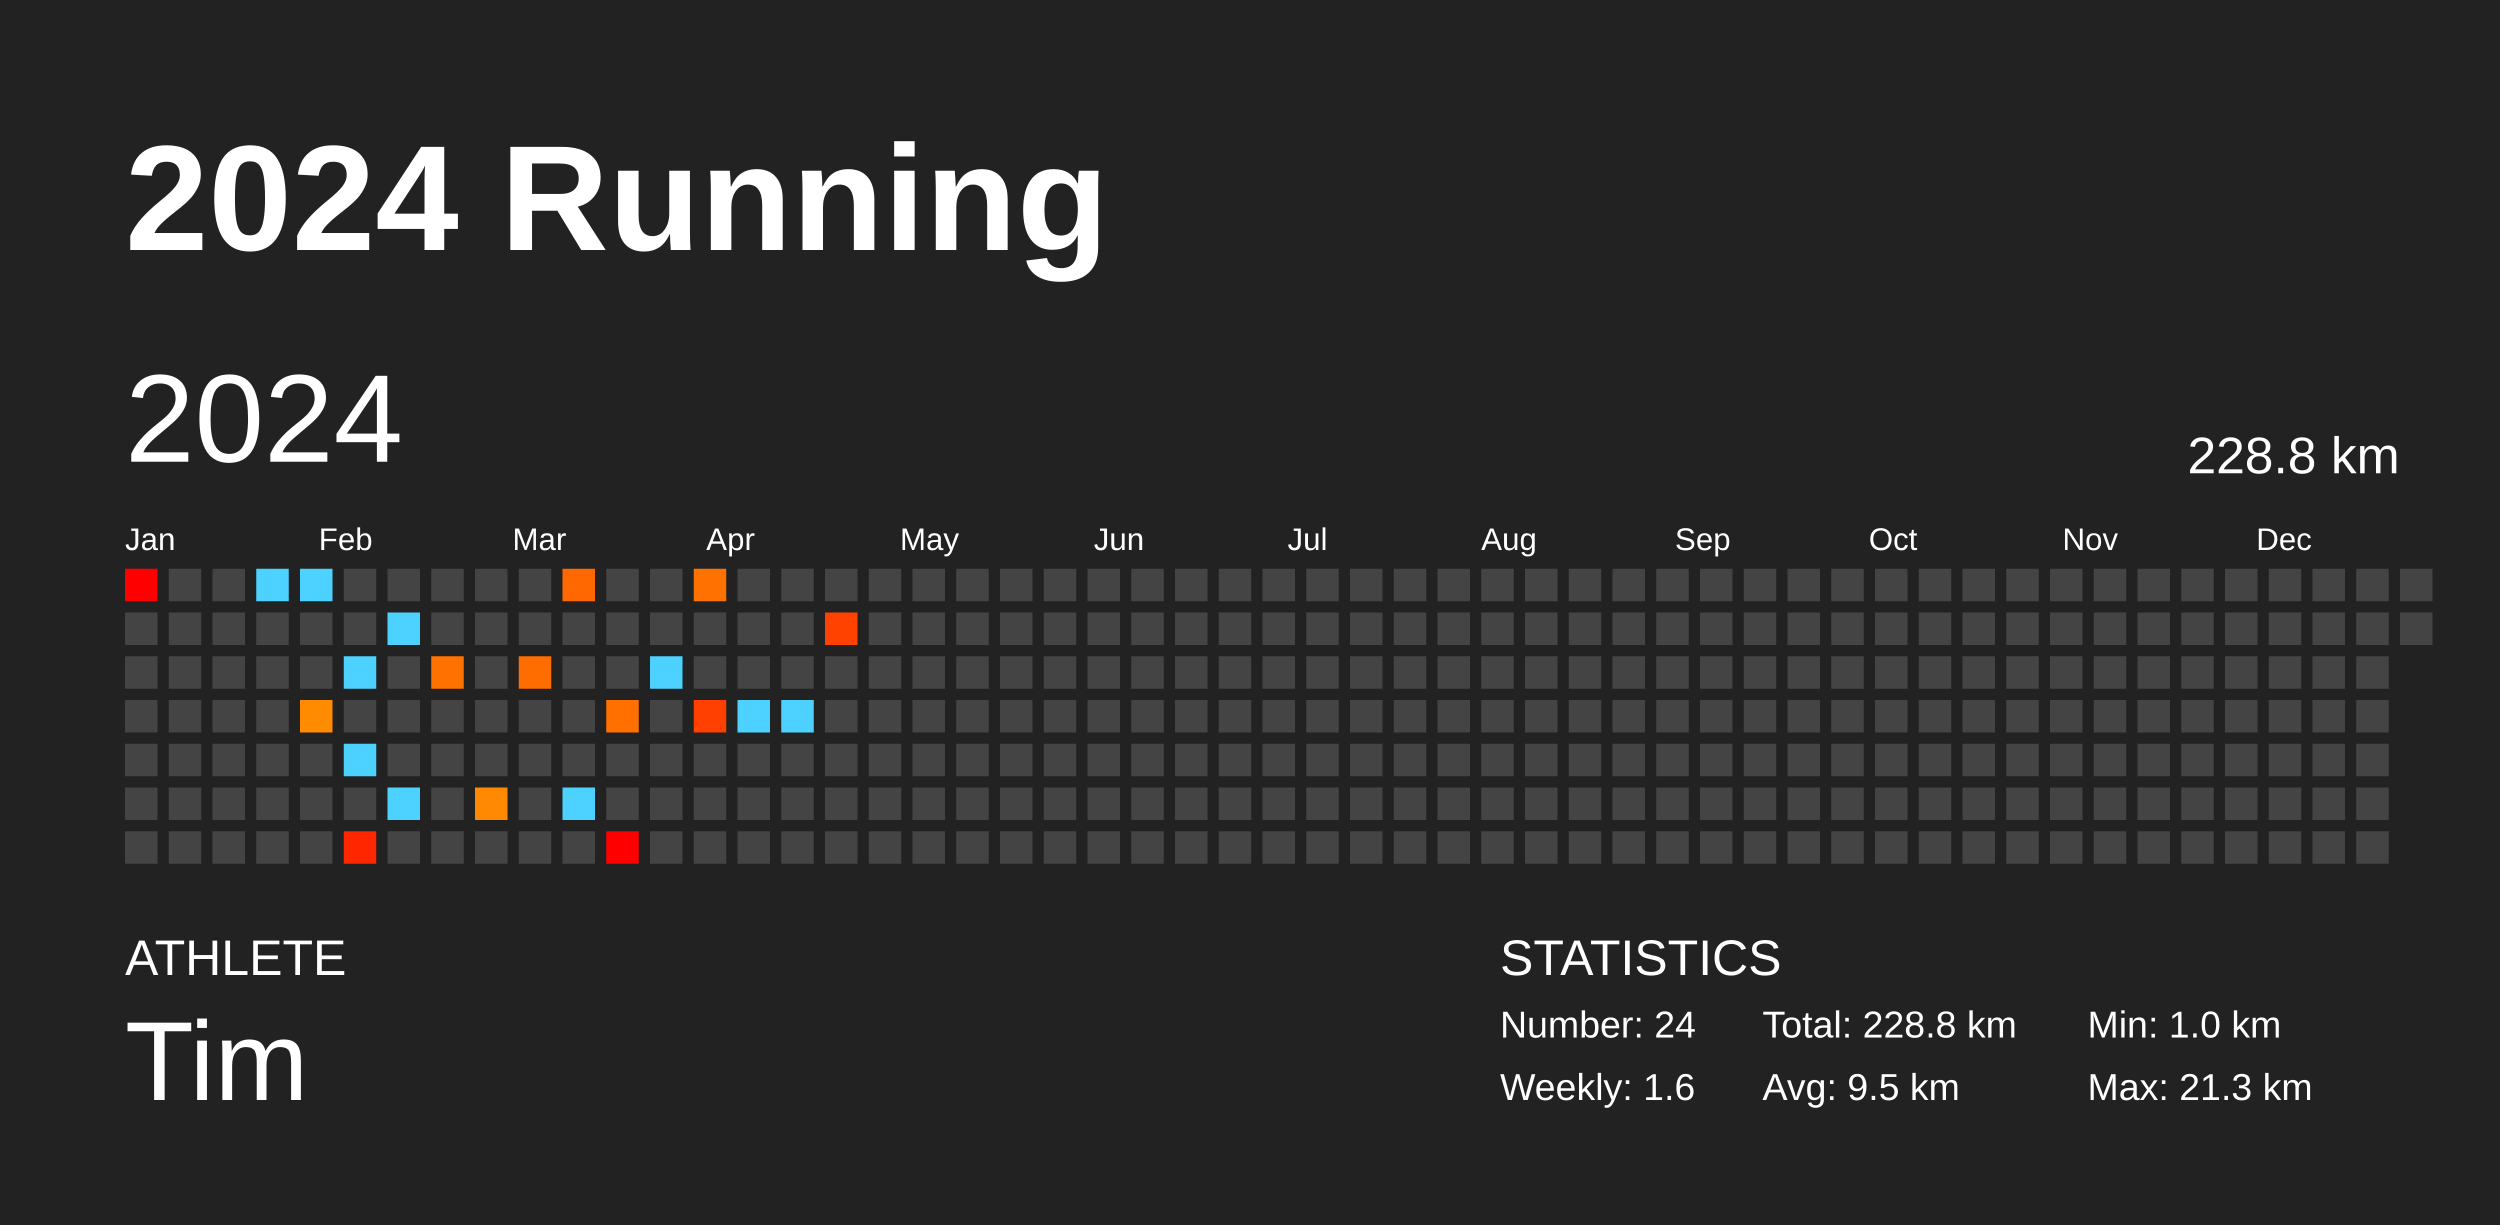
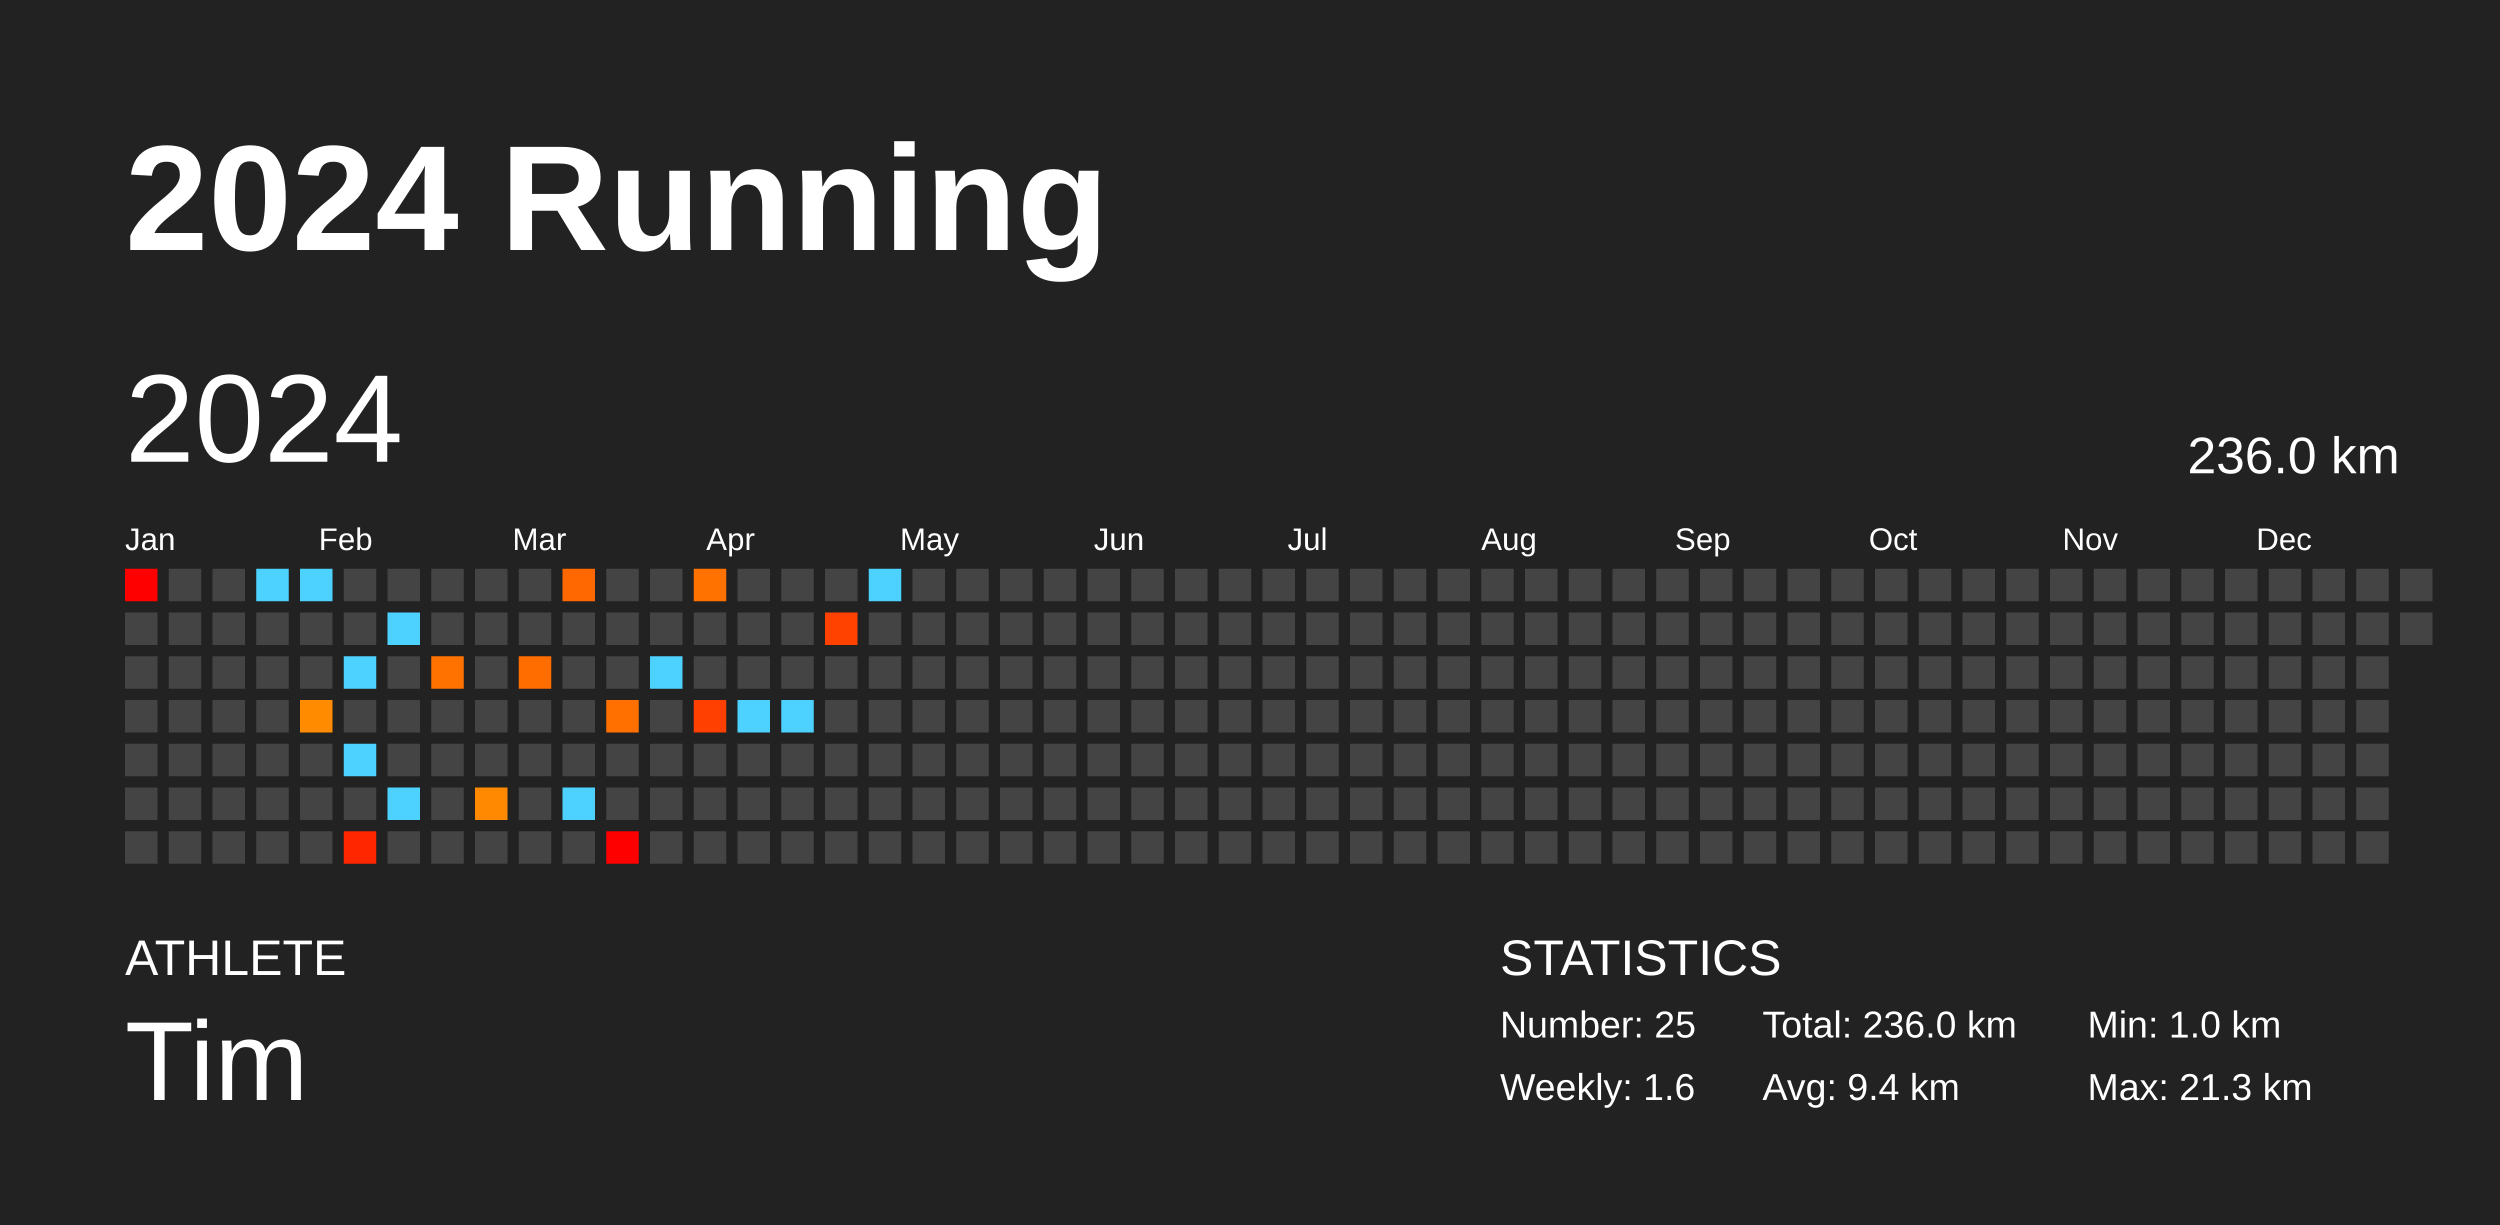
<svg xmlns="http://www.w3.org/2000/svg" baseProfile="full" height="98mm" version="1.1" viewBox="0,0,200,98" width="200mm">
  <defs />
  <rect fill="#222222" height="98" width="200" x="0" y="0" />
  <text fill="#FFFFFF" style="font-size:12px; font-family:Arial; font-weight:bold;" x="10" y="20">2024 Running</text>
  <text fill="#FFFFFF" style="font-size:4px; font-family:Arial" x="10" y="78">ATHLETE</text>
  <text fill="#FFFFFF" style="font-size:9px; font-family:Arial" x="10" y="88">Tim</text>
  <text fill="#FFFFFF" style="font-size:4px; font-family:Arial" x="120" y="78">STATISTICS</text>
-   <text fill="#FFFFFF" style="font-size:3px; font-family:Arial" x="120" y="83">Number: 24</text>
+   <text fill="#FFFFFF" style="font-size:3px; font-family:Arial" x="120" y="83">Number: 25</text>
  <text fill="#FFFFFF" style="font-size:3px; font-family:Arial" x="120" y="88">Weekly: 1.6</text>
-   <text fill="#FFFFFF" style="font-size:3px; font-family:Arial" x="141" y="83">Total: 228.8 km</text>
-   <text fill="#FFFFFF" style="font-size:3px; font-family:Arial" x="141" y="88">Avg: 9.5 km</text>
+   <text fill="#FFFFFF" style="font-size:3px; font-family:Arial" x="141" y="83">Total: 236.0 km</text>
+   <text fill="#FFFFFF" style="font-size:3px; font-family:Arial" x="141" y="88">Avg: 9.4 km</text>
  <text fill="#FFFFFF" style="font-size:3px; font-family:Arial" x="167" y="83">Min: 1.0 km</text>
  <text fill="#FFFFFF" style="font-size:3px; font-family:Arial" x="167" y="88">Max: 21.3 km</text>
  <text dominant-baseline="hanging" fill="#FFFFFF" style="font-size:10.0px; font-family:Arial;" x="10" y="30">2024</text>
-   <text dominant-baseline="hanging" fill="#FFFFFF" style="font-size:4.125px; font-family:Arial;" x="175" y="35">228.8 km</text>
+   <text dominant-baseline="hanging" fill="#FFFFFF" style="font-size:4.125px; font-family:Arial;" x="175" y="35">236.0 km</text>
  <text fill="#FFFFFF" style="font-size:2.5px; font-family:Arial" x="10.0" y="44">Jan</text>
  <text fill="#FFFFFF" style="font-size:2.5px; font-family:Arial" x="25.5" y="44">Feb</text>
  <text fill="#FFFFFF" style="font-size:2.5px; font-family:Arial" x="41.0" y="44">Mar</text>
  <text fill="#FFFFFF" style="font-size:2.5px; font-family:Arial" x="56.5" y="44">Apr</text>
  <text fill="#FFFFFF" style="font-size:2.5px; font-family:Arial" x="72.0" y="44">May</text>
  <text fill="#FFFFFF" style="font-size:2.5px; font-family:Arial" x="87.5" y="44">Jun</text>
  <text fill="#FFFFFF" style="font-size:2.5px; font-family:Arial" x="103.0" y="44">Jul</text>
  <text fill="#FFFFFF" style="font-size:2.5px; font-family:Arial" x="118.5" y="44">Aug</text>
  <text fill="#FFFFFF" style="font-size:2.5px; font-family:Arial" x="134.0" y="44">Sep</text>
  <text fill="#FFFFFF" style="font-size:2.5px; font-family:Arial" x="149.5" y="44">Oct</text>
  <text fill="#FFFFFF" style="font-size:2.5px; font-family:Arial" x="165.0" y="44">Nov</text>
  <text fill="#FFFFFF" style="font-size:2.5px; font-family:Arial" x="180.5" y="44">Dec</text>
  <rect fill="red" height="2.6" width="2.6" x="10.0" y="45.5" />
  <rect fill="#444444" height="2.6" width="2.6" x="10.0" y="49.0" />
  <rect fill="#444444" height="2.6" width="2.6" x="10.0" y="52.5" />
  <rect fill="#444444" height="2.6" width="2.6" x="10.0" y="56.0" />
  <rect fill="#444444" height="2.6" width="2.6" x="10.0" y="59.5" />
  <rect fill="#444444" height="2.6" width="2.6" x="10.0" y="63.0" />
  <rect fill="#444444" height="2.6" width="2.6" x="10.0" y="66.5" />
  <rect fill="#444444" height="2.6" width="2.6" x="13.5" y="45.5" />
  <rect fill="#444444" height="2.6" width="2.6" x="13.5" y="49.0" />
  <rect fill="#444444" height="2.6" width="2.6" x="13.5" y="52.5" />
  <rect fill="#444444" height="2.6" width="2.6" x="13.5" y="56.0" />
  <rect fill="#444444" height="2.6" width="2.6" x="13.5" y="59.5" />
  <rect fill="#444444" height="2.6" width="2.6" x="13.5" y="63.0" />
  <rect fill="#444444" height="2.6" width="2.6" x="13.5" y="66.5" />
  <rect fill="#444444" height="2.6" width="2.6" x="17.0" y="45.5" />
  <rect fill="#444444" height="2.6" width="2.6" x="17.0" y="49.0" />
  <rect fill="#444444" height="2.6" width="2.6" x="17.0" y="52.5" />
  <rect fill="#444444" height="2.6" width="2.6" x="17.0" y="56.0" />
  <rect fill="#444444" height="2.6" width="2.6" x="17.0" y="59.5" />
  <rect fill="#444444" height="2.6" width="2.6" x="17.0" y="63.0" />
  <rect fill="#444444" height="2.6" width="2.6" x="17.0" y="66.5" />
  <rect fill="#4dd2ff" height="2.6" width="2.6" x="20.5" y="45.5" />
  <rect fill="#444444" height="2.6" width="2.6" x="20.5" y="49.0" />
  <rect fill="#444444" height="2.6" width="2.6" x="20.5" y="52.5" />
  <rect fill="#444444" height="2.6" width="2.6" x="20.5" y="56.0" />
  <rect fill="#444444" height="2.6" width="2.6" x="20.5" y="59.5" />
  <rect fill="#444444" height="2.6" width="2.6" x="20.5" y="63.0" />
  <rect fill="#444444" height="2.6" width="2.6" x="20.5" y="66.5" />
  <rect fill="#4dd2ff" height="2.6" width="2.6" x="24.0" y="45.5" />
  <rect fill="#444444" height="2.6" width="2.6" x="24.0" y="49.0" />
  <rect fill="#444444" height="2.6" width="2.6" x="24.0" y="52.5" />
  <rect fill="#ff8c00" height="2.6" width="2.6" x="24.0" y="56.0" />
  <rect fill="#444444" height="2.6" width="2.6" x="24.0" y="59.5" />
  <rect fill="#444444" height="2.6" width="2.6" x="24.0" y="63.0" />
  <rect fill="#444444" height="2.6" width="2.6" x="24.0" y="66.5" />
  <rect fill="#444444" height="2.6" width="2.6" x="27.5" y="45.5" />
  <rect fill="#444444" height="2.6" width="2.6" x="27.5" y="49.0" />
  <rect fill="#4dd2ff" height="2.6" width="2.6" x="27.5" y="52.5" />
  <rect fill="#444444" height="2.6" width="2.6" x="27.5" y="56.0" />
  <rect fill="#4dd2ff" height="2.6" width="2.6" x="27.5" y="59.5" />
  <rect fill="#444444" height="2.6" width="2.6" x="27.5" y="63.0" />
  <rect fill="#ff2600" height="2.6" width="2.6" x="27.5" y="66.5" />
  <rect fill="#444444" height="2.6" width="2.6" x="31.0" y="45.5" />
  <rect fill="#4dd2ff" height="2.6" width="2.6" x="31.0" y="49.0" />
  <rect fill="#444444" height="2.6" width="2.6" x="31.0" y="52.5" />
  <rect fill="#444444" height="2.6" width="2.6" x="31.0" y="56.0" />
  <rect fill="#444444" height="2.6" width="2.6" x="31.0" y="59.5" />
  <rect fill="#4dd2ff" height="2.6" width="2.6" x="31.0" y="63.0" />
  <rect fill="#444444" height="2.6" width="2.6" x="31.0" y="66.5" />
  <rect fill="#444444" height="2.6" width="2.6" x="34.5" y="45.5" />
  <rect fill="#444444" height="2.6" width="2.6" x="34.5" y="49.0" />
  <rect fill="#ff7200" height="2.6" width="2.6" x="34.5" y="52.5" />
  <rect fill="#444444" height="2.6" width="2.6" x="34.5" y="56.0" />
  <rect fill="#444444" height="2.6" width="2.6" x="34.5" y="59.5" />
  <rect fill="#444444" height="2.6" width="2.6" x="34.5" y="63.0" />
  <rect fill="#444444" height="2.6" width="2.6" x="34.5" y="66.5" />
  <rect fill="#444444" height="2.6" width="2.6" x="38.0" y="45.5" />
  <rect fill="#444444" height="2.6" width="2.6" x="38.0" y="49.0" />
  <rect fill="#444444" height="2.6" width="2.6" x="38.0" y="52.5" />
  <rect fill="#444444" height="2.6" width="2.6" x="38.0" y="56.0" />
  <rect fill="#444444" height="2.6" width="2.6" x="38.0" y="59.5" />
  <rect fill="#ff8900" height="2.6" width="2.6" x="38.0" y="63.0" />
  <rect fill="#444444" height="2.6" width="2.6" x="38.0" y="66.5" />
  <rect fill="#444444" height="2.6" width="2.6" x="41.5" y="45.5" />
  <rect fill="#444444" height="2.6" width="2.6" x="41.5" y="49.0" />
  <rect fill="#ff6c00" height="2.6" width="2.6" x="41.5" y="52.5" />
  <rect fill="#444444" height="2.6" width="2.6" x="41.5" y="56.0" />
  <rect fill="#444444" height="2.6" width="2.6" x="41.5" y="59.5" />
  <rect fill="#444444" height="2.6" width="2.6" x="41.5" y="63.0" />
  <rect fill="#444444" height="2.6" width="2.6" x="41.5" y="66.5" />
  <rect fill="#ff6700" height="2.6" width="2.6" x="45.0" y="45.5" />
  <rect fill="#444444" height="2.6" width="2.6" x="45.0" y="49.0" />
  <rect fill="#444444" height="2.6" width="2.6" x="45.0" y="52.5" />
  <rect fill="#444444" height="2.6" width="2.6" x="45.0" y="56.0" />
  <rect fill="#444444" height="2.6" width="2.6" x="45.0" y="59.5" />
  <rect fill="#4dd2ff" height="2.6" width="2.6" x="45.0" y="63.0" />
  <rect fill="#444444" height="2.6" width="2.6" x="45.0" y="66.5" />
  <rect fill="#444444" height="2.6" width="2.6" x="48.5" y="45.5" />
  <rect fill="#444444" height="2.6" width="2.6" x="48.5" y="49.0" />
  <rect fill="#444444" height="2.6" width="2.6" x="48.5" y="52.5" />
  <rect fill="#ff7000" height="2.6" width="2.6" x="48.5" y="56.0" />
  <rect fill="#444444" height="2.6" width="2.6" x="48.5" y="59.5" />
  <rect fill="#444444" height="2.6" width="2.6" x="48.5" y="63.0" />
  <rect fill="red" height="2.6" width="2.6" x="48.5" y="66.5" />
  <rect fill="#444444" height="2.6" width="2.6" x="52.0" y="45.5" />
  <rect fill="#444444" height="2.6" width="2.6" x="52.0" y="49.0" />
  <rect fill="#4dd2ff" height="2.6" width="2.6" x="52.0" y="52.5" />
  <rect fill="#444444" height="2.6" width="2.6" x="52.0" y="56.0" />
  <rect fill="#444444" height="2.6" width="2.6" x="52.0" y="59.5" />
  <rect fill="#444444" height="2.6" width="2.6" x="52.0" y="63.0" />
  <rect fill="#444444" height="2.6" width="2.6" x="52.0" y="66.5" />
  <rect fill="#ff7200" height="2.6" width="2.6" x="55.5" y="45.5" />
  <rect fill="#444444" height="2.6" width="2.6" x="55.5" y="49.0" />
  <rect fill="#444444" height="2.6" width="2.6" x="55.5" y="52.5" />
  <rect fill="#ff4000" height="2.6" width="2.6" x="55.5" y="56.0" />
  <rect fill="#444444" height="2.6" width="2.6" x="55.5" y="59.5" />
  <rect fill="#444444" height="2.6" width="2.6" x="55.5" y="63.0" />
  <rect fill="#444444" height="2.6" width="2.6" x="55.5" y="66.5" />
  <rect fill="#444444" height="2.6" width="2.6" x="59.0" y="45.5" />
  <rect fill="#444444" height="2.6" width="2.6" x="59.0" y="49.0" />
  <rect fill="#444444" height="2.6" width="2.6" x="59.0" y="52.5" />
  <rect fill="#4dd2ff" height="2.6" width="2.6" x="59.0" y="56.0" />
  <rect fill="#444444" height="2.6" width="2.6" x="59.0" y="59.5" />
  <rect fill="#444444" height="2.6" width="2.6" x="59.0" y="63.0" />
  <rect fill="#444444" height="2.6" width="2.6" x="59.0" y="66.5" />
  <rect fill="#444444" height="2.6" width="2.6" x="62.5" y="45.5" />
  <rect fill="#444444" height="2.6" width="2.6" x="62.5" y="49.0" />
  <rect fill="#444444" height="2.6" width="2.6" x="62.5" y="52.5" />
  <rect fill="#4dd2ff" height="2.6" width="2.6" x="62.5" y="56.0" />
  <rect fill="#444444" height="2.6" width="2.6" x="62.5" y="59.5" />
  <rect fill="#444444" height="2.6" width="2.6" x="62.5" y="63.0" />
  <rect fill="#444444" height="2.6" width="2.6" x="62.5" y="66.5" />
  <rect fill="#444444" height="2.6" width="2.6" x="66.0" y="45.5" />
  <rect fill="#ff4200" height="2.6" width="2.6" x="66.0" y="49.0" />
  <rect fill="#444444" height="2.6" width="2.6" x="66.0" y="52.5" />
  <rect fill="#444444" height="2.6" width="2.6" x="66.0" y="56.0" />
  <rect fill="#444444" height="2.6" width="2.6" x="66.0" y="59.5" />
  <rect fill="#444444" height="2.6" width="2.6" x="66.0" y="63.0" />
  <rect fill="#444444" height="2.6" width="2.6" x="66.0" y="66.5" />
-   <rect fill="#444444" height="2.6" width="2.6" x="69.5" y="45.5" />
+   <rect fill="#4dd2ff" height="2.6" width="2.6" x="69.5" y="45.5" />
  <rect fill="#444444" height="2.6" width="2.6" x="69.5" y="49.0" />
  <rect fill="#444444" height="2.6" width="2.6" x="69.5" y="52.5" />
  <rect fill="#444444" height="2.6" width="2.6" x="69.5" y="56.0" />
  <rect fill="#444444" height="2.6" width="2.6" x="69.5" y="59.5" />
  <rect fill="#444444" height="2.6" width="2.6" x="69.5" y="63.0" />
  <rect fill="#444444" height="2.6" width="2.6" x="69.5" y="66.5" />
  <rect fill="#444444" height="2.6" width="2.6" x="73.0" y="45.5" />
  <rect fill="#444444" height="2.6" width="2.6" x="73.0" y="49.0" />
  <rect fill="#444444" height="2.6" width="2.6" x="73.0" y="52.5" />
  <rect fill="#444444" height="2.6" width="2.6" x="73.0" y="56.0" />
  <rect fill="#444444" height="2.6" width="2.6" x="73.0" y="59.5" />
  <rect fill="#444444" height="2.6" width="2.6" x="73.0" y="63.0" />
  <rect fill="#444444" height="2.6" width="2.6" x="73.0" y="66.5" />
  <rect fill="#444444" height="2.6" width="2.6" x="76.5" y="45.5" />
  <rect fill="#444444" height="2.6" width="2.6" x="76.5" y="49.0" />
  <rect fill="#444444" height="2.6" width="2.6" x="76.5" y="52.5" />
  <rect fill="#444444" height="2.6" width="2.6" x="76.5" y="56.0" />
  <rect fill="#444444" height="2.6" width="2.6" x="76.5" y="59.5" />
  <rect fill="#444444" height="2.6" width="2.6" x="76.5" y="63.0" />
  <rect fill="#444444" height="2.6" width="2.6" x="76.5" y="66.5" />
  <rect fill="#444444" height="2.6" width="2.6" x="80.0" y="45.5" />
  <rect fill="#444444" height="2.6" width="2.6" x="80.0" y="49.0" />
  <rect fill="#444444" height="2.6" width="2.6" x="80.0" y="52.5" />
  <rect fill="#444444" height="2.6" width="2.6" x="80.0" y="56.0" />
  <rect fill="#444444" height="2.6" width="2.6" x="80.0" y="59.5" />
  <rect fill="#444444" height="2.6" width="2.6" x="80.0" y="63.0" />
  <rect fill="#444444" height="2.6" width="2.6" x="80.0" y="66.5" />
  <rect fill="#444444" height="2.6" width="2.6" x="83.5" y="45.5" />
  <rect fill="#444444" height="2.6" width="2.6" x="83.5" y="49.0" />
  <rect fill="#444444" height="2.6" width="2.6" x="83.5" y="52.5" />
  <rect fill="#444444" height="2.6" width="2.6" x="83.5" y="56.0" />
  <rect fill="#444444" height="2.6" width="2.6" x="83.5" y="59.5" />
  <rect fill="#444444" height="2.6" width="2.6" x="83.5" y="63.0" />
  <rect fill="#444444" height="2.6" width="2.6" x="83.5" y="66.5" />
  <rect fill="#444444" height="2.6" width="2.6" x="87.0" y="45.5" />
  <rect fill="#444444" height="2.6" width="2.6" x="87.0" y="49.0" />
  <rect fill="#444444" height="2.6" width="2.6" x="87.0" y="52.5" />
  <rect fill="#444444" height="2.6" width="2.6" x="87.0" y="56.0" />
  <rect fill="#444444" height="2.6" width="2.6" x="87.0" y="59.5" />
  <rect fill="#444444" height="2.6" width="2.6" x="87.0" y="63.0" />
  <rect fill="#444444" height="2.6" width="2.6" x="87.0" y="66.5" />
  <rect fill="#444444" height="2.6" width="2.6" x="90.5" y="45.5" />
  <rect fill="#444444" height="2.6" width="2.6" x="90.5" y="49.0" />
  <rect fill="#444444" height="2.6" width="2.6" x="90.5" y="52.5" />
  <rect fill="#444444" height="2.6" width="2.6" x="90.5" y="56.0" />
  <rect fill="#444444" height="2.6" width="2.6" x="90.5" y="59.5" />
  <rect fill="#444444" height="2.6" width="2.6" x="90.5" y="63.0" />
  <rect fill="#444444" height="2.6" width="2.6" x="90.5" y="66.5" />
  <rect fill="#444444" height="2.6" width="2.6" x="94.0" y="45.5" />
  <rect fill="#444444" height="2.6" width="2.6" x="94.0" y="49.0" />
  <rect fill="#444444" height="2.6" width="2.6" x="94.0" y="52.5" />
  <rect fill="#444444" height="2.6" width="2.6" x="94.0" y="56.0" />
  <rect fill="#444444" height="2.6" width="2.6" x="94.0" y="59.5" />
  <rect fill="#444444" height="2.6" width="2.6" x="94.0" y="63.0" />
  <rect fill="#444444" height="2.6" width="2.6" x="94.0" y="66.5" />
  <rect fill="#444444" height="2.6" width="2.6" x="97.5" y="45.5" />
  <rect fill="#444444" height="2.6" width="2.6" x="97.5" y="49.0" />
  <rect fill="#444444" height="2.6" width="2.6" x="97.5" y="52.5" />
  <rect fill="#444444" height="2.6" width="2.6" x="97.5" y="56.0" />
  <rect fill="#444444" height="2.6" width="2.6" x="97.5" y="59.5" />
  <rect fill="#444444" height="2.6" width="2.6" x="97.5" y="63.0" />
  <rect fill="#444444" height="2.6" width="2.6" x="97.5" y="66.5" />
  <rect fill="#444444" height="2.6" width="2.6" x="101.0" y="45.5" />
  <rect fill="#444444" height="2.6" width="2.6" x="101.0" y="49.0" />
  <rect fill="#444444" height="2.6" width="2.6" x="101.0" y="52.5" />
  <rect fill="#444444" height="2.6" width="2.6" x="101.0" y="56.0" />
  <rect fill="#444444" height="2.6" width="2.6" x="101.0" y="59.5" />
  <rect fill="#444444" height="2.6" width="2.6" x="101.0" y="63.0" />
  <rect fill="#444444" height="2.6" width="2.6" x="101.0" y="66.5" />
  <rect fill="#444444" height="2.6" width="2.6" x="104.5" y="45.5" />
  <rect fill="#444444" height="2.6" width="2.6" x="104.5" y="49.0" />
  <rect fill="#444444" height="2.6" width="2.6" x="104.5" y="52.5" />
  <rect fill="#444444" height="2.6" width="2.6" x="104.5" y="56.0" />
  <rect fill="#444444" height="2.6" width="2.6" x="104.5" y="59.5" />
  <rect fill="#444444" height="2.6" width="2.6" x="104.5" y="63.0" />
  <rect fill="#444444" height="2.6" width="2.6" x="104.5" y="66.5" />
  <rect fill="#444444" height="2.6" width="2.6" x="108.0" y="45.5" />
  <rect fill="#444444" height="2.6" width="2.6" x="108.0" y="49.0" />
  <rect fill="#444444" height="2.6" width="2.6" x="108.0" y="52.5" />
  <rect fill="#444444" height="2.6" width="2.6" x="108.0" y="56.0" />
  <rect fill="#444444" height="2.6" width="2.6" x="108.0" y="59.5" />
  <rect fill="#444444" height="2.6" width="2.6" x="108.0" y="63.0" />
  <rect fill="#444444" height="2.6" width="2.6" x="108.0" y="66.5" />
  <rect fill="#444444" height="2.6" width="2.6" x="111.5" y="45.5" />
  <rect fill="#444444" height="2.6" width="2.6" x="111.5" y="49.0" />
  <rect fill="#444444" height="2.6" width="2.6" x="111.5" y="52.5" />
  <rect fill="#444444" height="2.6" width="2.6" x="111.5" y="56.0" />
  <rect fill="#444444" height="2.6" width="2.6" x="111.5" y="59.5" />
  <rect fill="#444444" height="2.6" width="2.6" x="111.5" y="63.0" />
  <rect fill="#444444" height="2.6" width="2.6" x="111.5" y="66.5" />
  <rect fill="#444444" height="2.6" width="2.6" x="115.0" y="45.5" />
  <rect fill="#444444" height="2.6" width="2.6" x="115.0" y="49.0" />
  <rect fill="#444444" height="2.6" width="2.6" x="115.0" y="52.5" />
  <rect fill="#444444" height="2.6" width="2.6" x="115.0" y="56.0" />
  <rect fill="#444444" height="2.6" width="2.6" x="115.0" y="59.5" />
  <rect fill="#444444" height="2.6" width="2.6" x="115.0" y="63.0" />
  <rect fill="#444444" height="2.6" width="2.6" x="115.0" y="66.5" />
  <rect fill="#444444" height="2.6" width="2.6" x="118.5" y="45.5" />
  <rect fill="#444444" height="2.6" width="2.6" x="118.5" y="49.0" />
  <rect fill="#444444" height="2.6" width="2.6" x="118.5" y="52.5" />
  <rect fill="#444444" height="2.6" width="2.6" x="118.5" y="56.0" />
  <rect fill="#444444" height="2.6" width="2.6" x="118.5" y="59.5" />
  <rect fill="#444444" height="2.6" width="2.6" x="118.5" y="63.0" />
  <rect fill="#444444" height="2.6" width="2.6" x="118.5" y="66.5" />
  <rect fill="#444444" height="2.6" width="2.6" x="122.0" y="45.5" />
  <rect fill="#444444" height="2.6" width="2.6" x="122.0" y="49.0" />
  <rect fill="#444444" height="2.6" width="2.6" x="122.0" y="52.5" />
  <rect fill="#444444" height="2.6" width="2.6" x="122.0" y="56.0" />
  <rect fill="#444444" height="2.6" width="2.6" x="122.0" y="59.5" />
  <rect fill="#444444" height="2.6" width="2.6" x="122.0" y="63.0" />
  <rect fill="#444444" height="2.6" width="2.6" x="122.0" y="66.5" />
  <rect fill="#444444" height="2.6" width="2.6" x="125.5" y="45.5" />
  <rect fill="#444444" height="2.6" width="2.6" x="125.5" y="49.0" />
  <rect fill="#444444" height="2.6" width="2.6" x="125.5" y="52.5" />
  <rect fill="#444444" height="2.6" width="2.6" x="125.5" y="56.0" />
  <rect fill="#444444" height="2.6" width="2.6" x="125.5" y="59.5" />
  <rect fill="#444444" height="2.6" width="2.6" x="125.5" y="63.0" />
  <rect fill="#444444" height="2.6" width="2.6" x="125.5" y="66.5" />
  <rect fill="#444444" height="2.6" width="2.6" x="129.0" y="45.5" />
  <rect fill="#444444" height="2.6" width="2.6" x="129.0" y="49.0" />
  <rect fill="#444444" height="2.6" width="2.6" x="129.0" y="52.5" />
  <rect fill="#444444" height="2.6" width="2.6" x="129.0" y="56.0" />
  <rect fill="#444444" height="2.6" width="2.6" x="129.0" y="59.5" />
  <rect fill="#444444" height="2.6" width="2.6" x="129.0" y="63.0" />
  <rect fill="#444444" height="2.6" width="2.6" x="129.0" y="66.5" />
  <rect fill="#444444" height="2.6" width="2.6" x="132.5" y="45.5" />
  <rect fill="#444444" height="2.6" width="2.6" x="132.5" y="49.0" />
  <rect fill="#444444" height="2.6" width="2.6" x="132.5" y="52.5" />
  <rect fill="#444444" height="2.6" width="2.6" x="132.5" y="56.0" />
  <rect fill="#444444" height="2.6" width="2.6" x="132.5" y="59.5" />
  <rect fill="#444444" height="2.6" width="2.6" x="132.5" y="63.0" />
  <rect fill="#444444" height="2.6" width="2.6" x="132.5" y="66.5" />
  <rect fill="#444444" height="2.6" width="2.6" x="136.0" y="45.5" />
  <rect fill="#444444" height="2.6" width="2.6" x="136.0" y="49.0" />
  <rect fill="#444444" height="2.6" width="2.6" x="136.0" y="52.5" />
  <rect fill="#444444" height="2.6" width="2.6" x="136.0" y="56.0" />
  <rect fill="#444444" height="2.6" width="2.6" x="136.0" y="59.5" />
  <rect fill="#444444" height="2.6" width="2.6" x="136.0" y="63.0" />
  <rect fill="#444444" height="2.6" width="2.6" x="136.0" y="66.5" />
  <rect fill="#444444" height="2.6" width="2.6" x="139.5" y="45.5" />
  <rect fill="#444444" height="2.6" width="2.6" x="139.5" y="49.0" />
  <rect fill="#444444" height="2.6" width="2.6" x="139.5" y="52.5" />
  <rect fill="#444444" height="2.6" width="2.6" x="139.5" y="56.0" />
  <rect fill="#444444" height="2.6" width="2.6" x="139.5" y="59.5" />
  <rect fill="#444444" height="2.6" width="2.6" x="139.5" y="63.0" />
  <rect fill="#444444" height="2.6" width="2.6" x="139.5" y="66.5" />
  <rect fill="#444444" height="2.6" width="2.6" x="143.0" y="45.5" />
  <rect fill="#444444" height="2.6" width="2.6" x="143.0" y="49.0" />
  <rect fill="#444444" height="2.6" width="2.6" x="143.0" y="52.5" />
  <rect fill="#444444" height="2.6" width="2.6" x="143.0" y="56.0" />
  <rect fill="#444444" height="2.6" width="2.6" x="143.0" y="59.5" />
  <rect fill="#444444" height="2.6" width="2.6" x="143.0" y="63.0" />
  <rect fill="#444444" height="2.6" width="2.6" x="143.0" y="66.5" />
  <rect fill="#444444" height="2.6" width="2.6" x="146.5" y="45.5" />
  <rect fill="#444444" height="2.6" width="2.6" x="146.5" y="49.0" />
  <rect fill="#444444" height="2.6" width="2.6" x="146.5" y="52.5" />
  <rect fill="#444444" height="2.6" width="2.6" x="146.5" y="56.0" />
  <rect fill="#444444" height="2.6" width="2.6" x="146.5" y="59.5" />
  <rect fill="#444444" height="2.6" width="2.6" x="146.5" y="63.0" />
  <rect fill="#444444" height="2.6" width="2.6" x="146.5" y="66.5" />
  <rect fill="#444444" height="2.6" width="2.6" x="150.0" y="45.5" />
  <rect fill="#444444" height="2.6" width="2.6" x="150.0" y="49.0" />
  <rect fill="#444444" height="2.6" width="2.6" x="150.0" y="52.5" />
  <rect fill="#444444" height="2.6" width="2.6" x="150.0" y="56.0" />
  <rect fill="#444444" height="2.6" width="2.6" x="150.0" y="59.5" />
  <rect fill="#444444" height="2.6" width="2.6" x="150.0" y="63.0" />
  <rect fill="#444444" height="2.6" width="2.6" x="150.0" y="66.5" />
  <rect fill="#444444" height="2.6" width="2.6" x="153.5" y="45.5" />
  <rect fill="#444444" height="2.6" width="2.6" x="153.5" y="49.0" />
  <rect fill="#444444" height="2.6" width="2.6" x="153.5" y="52.5" />
  <rect fill="#444444" height="2.6" width="2.6" x="153.5" y="56.0" />
  <rect fill="#444444" height="2.6" width="2.6" x="153.5" y="59.5" />
  <rect fill="#444444" height="2.6" width="2.6" x="153.5" y="63.0" />
  <rect fill="#444444" height="2.6" width="2.6" x="153.5" y="66.5" />
  <rect fill="#444444" height="2.6" width="2.6" x="157.0" y="45.5" />
  <rect fill="#444444" height="2.6" width="2.6" x="157.0" y="49.0" />
  <rect fill="#444444" height="2.6" width="2.6" x="157.0" y="52.5" />
  <rect fill="#444444" height="2.6" width="2.6" x="157.0" y="56.0" />
  <rect fill="#444444" height="2.6" width="2.6" x="157.0" y="59.5" />
  <rect fill="#444444" height="2.6" width="2.6" x="157.0" y="63.0" />
  <rect fill="#444444" height="2.6" width="2.6" x="157.0" y="66.5" />
  <rect fill="#444444" height="2.6" width="2.6" x="160.5" y="45.5" />
  <rect fill="#444444" height="2.6" width="2.6" x="160.5" y="49.0" />
  <rect fill="#444444" height="2.6" width="2.6" x="160.5" y="52.5" />
  <rect fill="#444444" height="2.6" width="2.6" x="160.5" y="56.0" />
  <rect fill="#444444" height="2.6" width="2.6" x="160.5" y="59.5" />
  <rect fill="#444444" height="2.6" width="2.6" x="160.5" y="63.0" />
  <rect fill="#444444" height="2.6" width="2.6" x="160.5" y="66.5" />
  <rect fill="#444444" height="2.6" width="2.6" x="164.0" y="45.5" />
  <rect fill="#444444" height="2.6" width="2.6" x="164.0" y="49.0" />
  <rect fill="#444444" height="2.6" width="2.6" x="164.0" y="52.5" />
  <rect fill="#444444" height="2.6" width="2.6" x="164.0" y="56.0" />
  <rect fill="#444444" height="2.6" width="2.6" x="164.0" y="59.5" />
  <rect fill="#444444" height="2.6" width="2.6" x="164.0" y="63.0" />
  <rect fill="#444444" height="2.6" width="2.6" x="164.0" y="66.5" />
  <rect fill="#444444" height="2.6" width="2.6" x="167.5" y="45.5" />
  <rect fill="#444444" height="2.6" width="2.6" x="167.5" y="49.0" />
  <rect fill="#444444" height="2.6" width="2.6" x="167.5" y="52.5" />
  <rect fill="#444444" height="2.6" width="2.6" x="167.5" y="56.0" />
  <rect fill="#444444" height="2.6" width="2.6" x="167.5" y="59.5" />
  <rect fill="#444444" height="2.6" width="2.6" x="167.5" y="63.0" />
  <rect fill="#444444" height="2.6" width="2.6" x="167.5" y="66.5" />
  <rect fill="#444444" height="2.6" width="2.6" x="171.0" y="45.5" />
  <rect fill="#444444" height="2.6" width="2.6" x="171.0" y="49.0" />
  <rect fill="#444444" height="2.6" width="2.6" x="171.0" y="52.5" />
  <rect fill="#444444" height="2.6" width="2.6" x="171.0" y="56.0" />
  <rect fill="#444444" height="2.6" width="2.6" x="171.0" y="59.5" />
  <rect fill="#444444" height="2.6" width="2.6" x="171.0" y="63.0" />
  <rect fill="#444444" height="2.6" width="2.6" x="171.0" y="66.5" />
  <rect fill="#444444" height="2.6" width="2.6" x="174.5" y="45.5" />
  <rect fill="#444444" height="2.6" width="2.6" x="174.5" y="49.0" />
  <rect fill="#444444" height="2.6" width="2.6" x="174.5" y="52.5" />
  <rect fill="#444444" height="2.6" width="2.6" x="174.5" y="56.0" />
  <rect fill="#444444" height="2.6" width="2.6" x="174.5" y="59.5" />
  <rect fill="#444444" height="2.6" width="2.6" x="174.5" y="63.0" />
  <rect fill="#444444" height="2.6" width="2.6" x="174.5" y="66.5" />
  <rect fill="#444444" height="2.6" width="2.6" x="178.0" y="45.5" />
  <rect fill="#444444" height="2.6" width="2.6" x="178.0" y="49.0" />
  <rect fill="#444444" height="2.6" width="2.6" x="178.0" y="52.5" />
  <rect fill="#444444" height="2.6" width="2.6" x="178.0" y="56.0" />
  <rect fill="#444444" height="2.6" width="2.6" x="178.0" y="59.5" />
  <rect fill="#444444" height="2.6" width="2.6" x="178.0" y="63.0" />
  <rect fill="#444444" height="2.6" width="2.6" x="178.0" y="66.5" />
  <rect fill="#444444" height="2.6" width="2.6" x="181.5" y="45.5" />
  <rect fill="#444444" height="2.6" width="2.6" x="181.5" y="49.0" />
  <rect fill="#444444" height="2.6" width="2.6" x="181.5" y="52.5" />
  <rect fill="#444444" height="2.6" width="2.6" x="181.5" y="56.0" />
  <rect fill="#444444" height="2.6" width="2.6" x="181.5" y="59.5" />
  <rect fill="#444444" height="2.6" width="2.6" x="181.5" y="63.0" />
  <rect fill="#444444" height="2.6" width="2.6" x="181.5" y="66.5" />
  <rect fill="#444444" height="2.6" width="2.6" x="185.0" y="45.5" />
  <rect fill="#444444" height="2.6" width="2.6" x="185.0" y="49.0" />
  <rect fill="#444444" height="2.6" width="2.6" x="185.0" y="52.5" />
  <rect fill="#444444" height="2.6" width="2.6" x="185.0" y="56.0" />
  <rect fill="#444444" height="2.6" width="2.6" x="185.0" y="59.5" />
  <rect fill="#444444" height="2.6" width="2.6" x="185.0" y="63.0" />
  <rect fill="#444444" height="2.6" width="2.6" x="185.0" y="66.5" />
  <rect fill="#444444" height="2.6" width="2.6" x="188.5" y="45.5" />
  <rect fill="#444444" height="2.6" width="2.6" x="188.5" y="49.0" />
  <rect fill="#444444" height="2.6" width="2.6" x="188.5" y="52.5" />
  <rect fill="#444444" height="2.6" width="2.6" x="188.5" y="56.0" />
  <rect fill="#444444" height="2.6" width="2.6" x="188.5" y="59.5" />
  <rect fill="#444444" height="2.6" width="2.6" x="188.5" y="63.0" />
  <rect fill="#444444" height="2.6" width="2.6" x="188.5" y="66.5" />
  <rect fill="#444444" height="2.6" width="2.6" x="192.0" y="45.5" />
  <rect fill="#444444" height="2.6" width="2.6" x="192.0" y="49.0" />
</svg>
